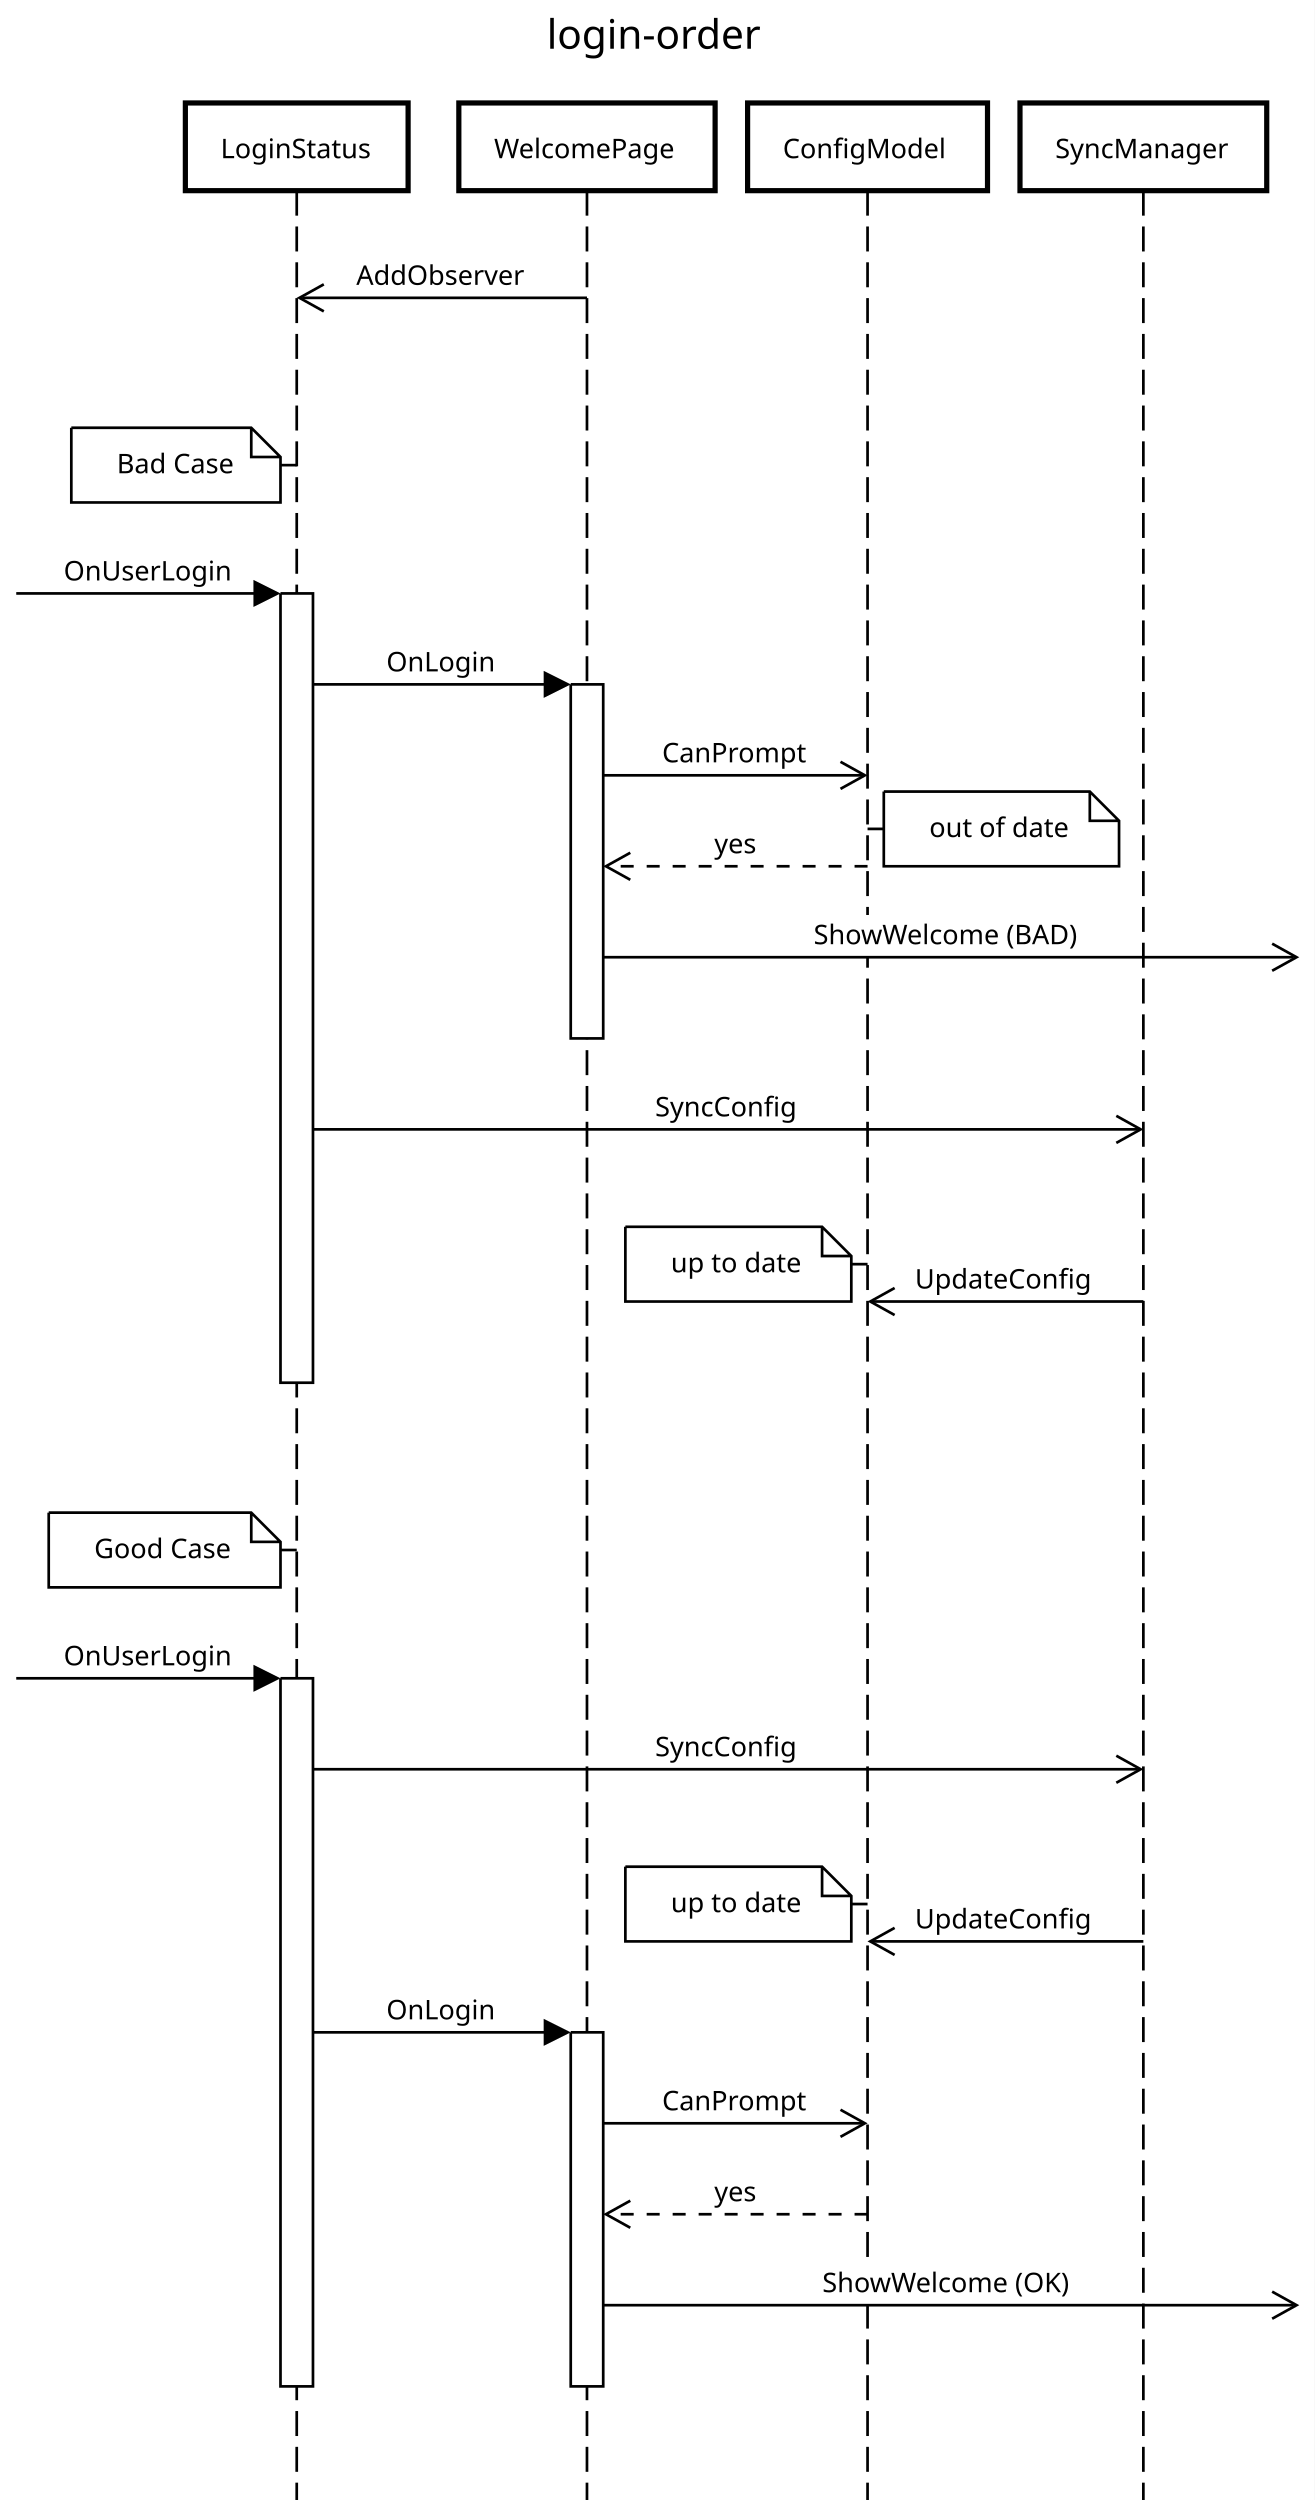
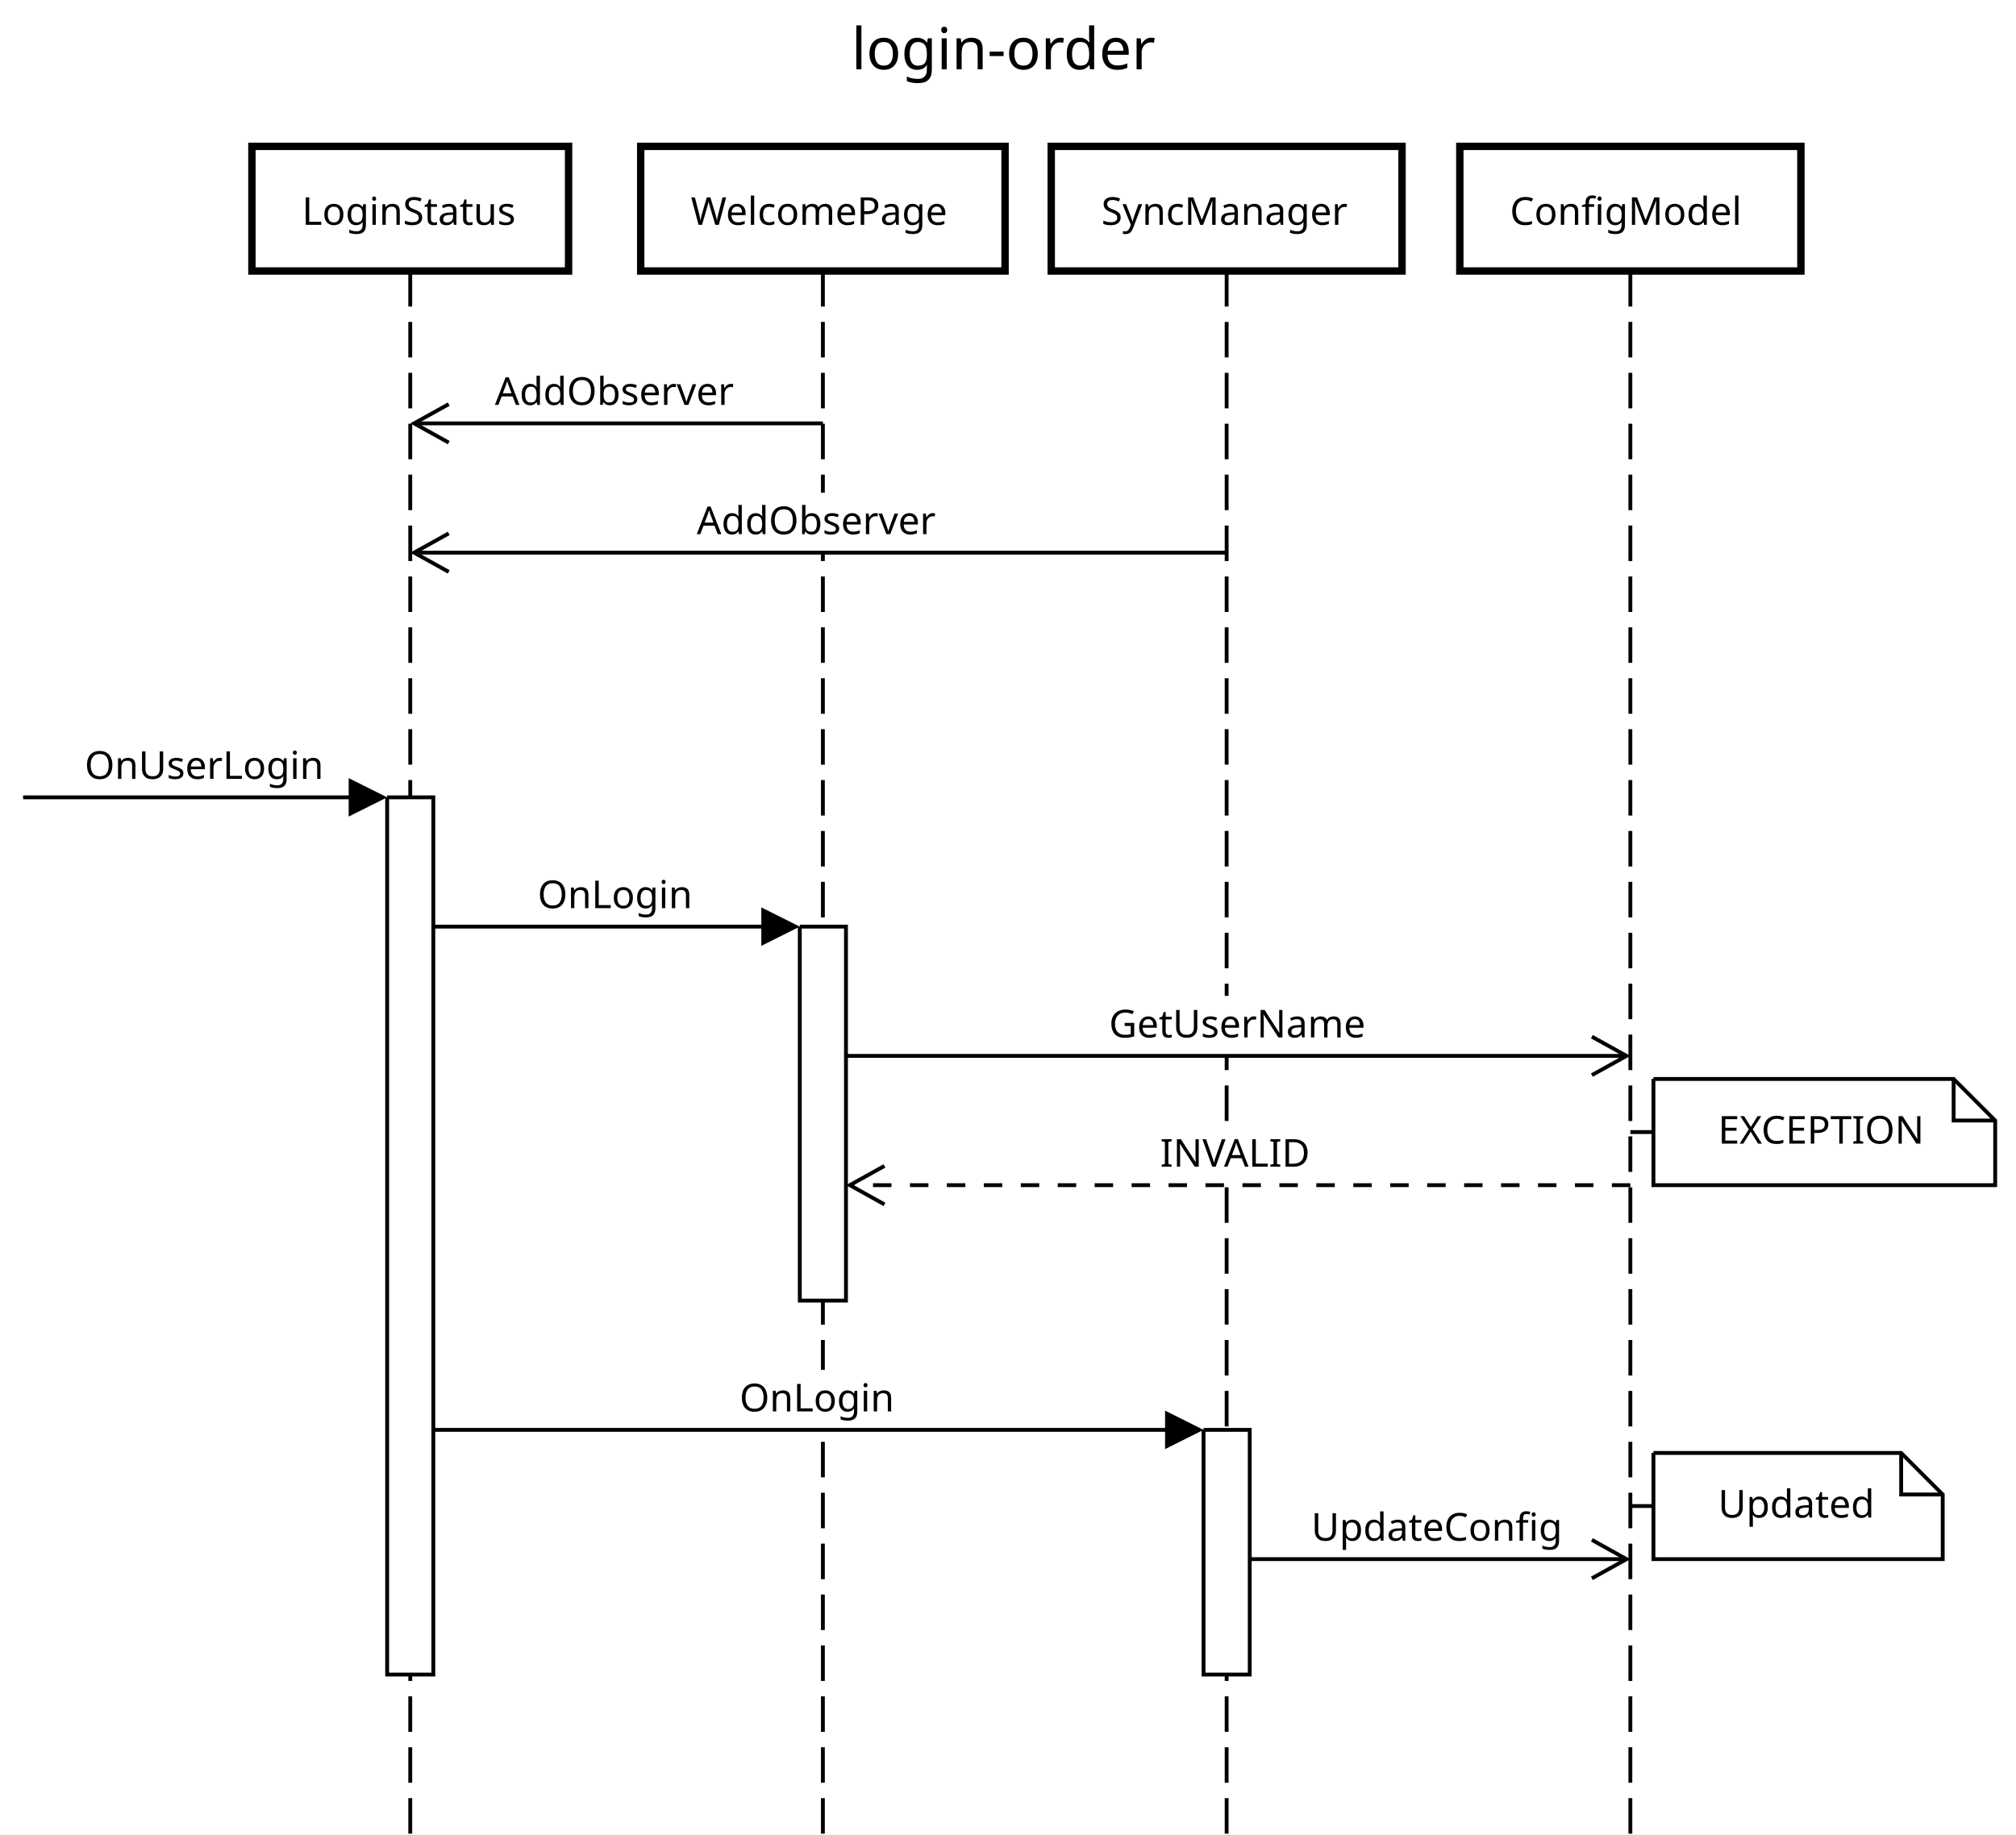
- <svg xmlns="http://www.w3.org/2000/svg" version="1.1" width="712" height="1354">
+ <svg xmlns="http://www.w3.org/2000/svg" version="1.1" width="768" height="699">
  <defs />
  <g>
    <g />
    <g />
    <g />
    <g />
    <g />
    <g />
    <g />
    <g />
    <g />
    <g />
-     <g />
-     <g />
-     <g />
-     <g />
-     <g />
-     <g />
-     <g />
-     <g />
-     <g />
-     <g />
    <g>
-       <rect fill="white" stroke="none" x="0" y="0" width="712" height="1354" />
+       <rect fill="white" stroke="none" x="0" y="0" width="768" height="699" />
    </g>
    <g>
-       <text fill="black" stroke="none" font-family="sans-serif" font-size="16.5pt" font-style="normal" font-weight="normal" text-decoration="normal" x="296.133" y="26.388" text-anchor="start" dominant-baseline="alphabetic">login-order</text>
+       <text fill="black" stroke="none" font-family="sans-serif" font-size="16.5pt" font-style="normal" font-weight="normal" text-decoration="normal" x="324.342" y="26.388" text-anchor="start" dominant-baseline="alphabetic">login-order</text>
    </g>
    <g />
    <g>
-       <path fill="none" stroke="black" paint-order="fill stroke markers" d=" M 160.711 103.264 L 160.711 1354.038" stroke-miterlimit="10" stroke-width="1.466" stroke-dasharray="13.532,5.864" />
-       <path fill="none" stroke="black" paint-order="fill stroke markers" d=" M 317.906 103.264 L 317.906 1354.038" stroke-miterlimit="10" stroke-width="1.466" stroke-dasharray="13.532,5.864" />
-       <path fill="none" stroke="black" paint-order="fill stroke markers" d=" M 469.867 103.264 L 469.867 1354.038" stroke-miterlimit="10" stroke-width="1.466" stroke-dasharray="13.532,5.864" />
-       <path fill="none" stroke="black" paint-order="fill stroke markers" d=" M 619.244 103.264 L 619.244 1354.038" stroke-miterlimit="10" stroke-width="1.466" stroke-dasharray="13.532,5.864" />
+       <path fill="none" stroke="black" paint-order="fill stroke markers" d=" M 156.286 103.264 L 156.286 699.624" stroke-miterlimit="10" stroke-width="1.466" stroke-dasharray="13.532,5.864" />
+       <path fill="none" stroke="black" paint-order="fill stroke markers" d=" M 313.48 103.264 L 313.48 699.624" stroke-miterlimit="10" stroke-width="1.466" stroke-dasharray="13.532,5.864" />
+       <path fill="none" stroke="black" paint-order="fill stroke markers" d=" M 467.292 103.264 L 467.292 699.624" stroke-miterlimit="10" stroke-width="1.466" stroke-dasharray="13.532,5.864" />
+       <path fill="none" stroke="black" paint-order="fill stroke markers" d=" M 621.088 103.264 L 621.088 699.624" stroke-miterlimit="10" stroke-width="1.466" stroke-dasharray="13.532,5.864" />
    </g>
    <g>
      <path fill="none" stroke="none" />
      <g>
-         <path fill="white" stroke="black" paint-order="fill stroke markers" d=" M 100.393 55.766 L 221.029 55.766 L 221.029 103.264 L 100.393 103.264 L 100.393 55.766 Z" stroke-miterlimit="10" stroke-width="2.815" stroke-dasharray="" />
+         <path fill="white" stroke="black" paint-order="fill stroke markers" d=" M 95.967 55.766 L 216.604 55.766 L 216.604 103.264 L 95.967 103.264 L 95.967 55.766 Z" stroke-miterlimit="10" stroke-width="2.815" stroke-dasharray="" />
      </g>
      <g>
        <g />
-         <text fill="black" stroke="none" font-family="sans-serif" font-size="11pt" font-style="normal" font-weight="normal" text-decoration="normal" x="119.48" y="85.672" text-anchor="start" dominant-baseline="alphabetic">LoginStatus</text>
+         <text fill="black" stroke="none" font-family="sans-serif" font-size="11pt" font-style="normal" font-weight="normal" text-decoration="normal" x="115.054" y="85.672" text-anchor="start" dominant-baseline="alphabetic">LoginStatus</text>
      </g>
      <path fill="none" stroke="none" />
      <g>
-         <path fill="white" stroke="black" paint-order="fill stroke markers" d=" M 248.504 55.766 L 387.308 55.766 L 387.308 103.264 L 248.504 103.264 L 248.504 55.766 Z" stroke-miterlimit="10" stroke-width="2.815" stroke-dasharray="" />
+         <path fill="white" stroke="black" paint-order="fill stroke markers" d=" M 244.078 55.766 L 382.882 55.766 L 382.882 103.264 L 244.078 103.264 L 244.078 55.766 Z" stroke-miterlimit="10" stroke-width="2.815" stroke-dasharray="" />
      </g>
      <g>
        <g />
-         <text fill="black" stroke="none" font-family="sans-serif" font-size="11pt" font-style="normal" font-weight="normal" text-decoration="normal" x="267.591" y="85.672" text-anchor="start" dominant-baseline="alphabetic">WelcomePage</text>
+         <text fill="black" stroke="none" font-family="sans-serif" font-size="11pt" font-style="normal" font-weight="normal" text-decoration="normal" x="263.165" y="85.672" text-anchor="start" dominant-baseline="alphabetic">WelcomePage</text>
      </g>
      <path fill="none" stroke="none" />
      <g>
-         <path fill="white" stroke="black" paint-order="fill stroke markers" d=" M 404.899 55.766 L 534.834 55.766 L 534.834 103.264 L 404.899 103.264 L 404.899 55.766 Z" stroke-miterlimit="10" stroke-width="2.815" stroke-dasharray="" />
+         <path fill="white" stroke="black" paint-order="fill stroke markers" d=" M 400.474 55.766 L 534.11 55.766 L 534.11 103.264 L 400.474 103.264 L 400.474 55.766 Z" stroke-miterlimit="10" stroke-width="2.815" stroke-dasharray="" />
      </g>
      <g>
        <g />
-         <text fill="black" stroke="none" font-family="sans-serif" font-size="11pt" font-style="normal" font-weight="normal" text-decoration="normal" x="423.986" y="85.672" text-anchor="start" dominant-baseline="alphabetic">ConfigModel</text>
+         <text fill="black" stroke="none" font-family="sans-serif" font-size="11pt" font-style="normal" font-weight="normal" text-decoration="normal" x="419.561" y="85.672" text-anchor="start" dominant-baseline="alphabetic">SyncManager</text>
      </g>
      <path fill="none" stroke="none" />
      <g>
-         <path fill="white" stroke="black" paint-order="fill stroke markers" d=" M 552.426 55.766 L 686.062 55.766 L 686.062 103.264 L 552.426 103.264 L 552.426 55.766 Z" stroke-miterlimit="10" stroke-width="2.815" stroke-dasharray="" />
+         <path fill="white" stroke="black" paint-order="fill stroke markers" d=" M 556.12 55.766 L 686.055 55.766 L 686.055 103.264 L 556.12 103.264 L 556.12 55.766 Z" stroke-miterlimit="10" stroke-width="2.815" stroke-dasharray="" />
      </g>
      <g>
        <g />
-         <text fill="black" stroke="none" font-family="sans-serif" font-size="11pt" font-style="normal" font-weight="normal" text-decoration="normal" x="571.513" y="85.672" text-anchor="start" dominant-baseline="alphabetic">SyncManager</text>
+         <text fill="black" stroke="none" font-family="sans-serif" font-size="11pt" font-style="normal" font-weight="normal" text-decoration="normal" x="575.207" y="85.672" text-anchor="start" dominant-baseline="alphabetic">ConfigModel</text>
      </g>
    </g>
    <g>
-       <path fill="white" stroke="black" paint-order="fill stroke markers" d=" M 151.915 321.401 L 169.507 321.401 L 169.507 748.881 L 151.915 748.881 L 151.915 321.401" stroke-miterlimit="10" stroke-width="1.466" stroke-dasharray="" />
-       <path fill="white" stroke="black" paint-order="fill stroke markers" d=" M 309.11 370.658 L 326.701 370.658 L 326.701 562.408 L 309.11 562.408 L 309.11 370.658" stroke-miterlimit="10" stroke-width="1.466" stroke-dasharray="" />
-       <path fill="white" stroke="black" paint-order="fill stroke markers" d=" M 151.915 908.966 L 169.507 908.966 L 169.507 1292.466 L 151.915 1292.466 L 151.915 908.966" stroke-miterlimit="10" stroke-width="1.466" stroke-dasharray="" />
-       <path fill="white" stroke="black" paint-order="fill stroke markers" d=" M 309.11 1100.716 L 326.701 1100.716 L 326.701 1292.466 L 309.11 1292.466 L 309.11 1100.716" stroke-miterlimit="10" stroke-width="1.466" stroke-dasharray="" />
+       <path fill="white" stroke="black" paint-order="fill stroke markers" d=" M 147.49 303.81 L 165.081 303.81 L 165.081 638.053 L 147.49 638.053 L 147.49 303.81" stroke-miterlimit="10" stroke-width="1.466" stroke-dasharray="" />
+       <path fill="white" stroke="black" paint-order="fill stroke markers" d=" M 304.684 353.067 L 322.276 353.067 L 322.276 495.56 L 304.684 495.56 L 304.684 353.067" stroke-miterlimit="10" stroke-width="1.466" stroke-dasharray="" />
+       <path fill="white" stroke="black" paint-order="fill stroke markers" d=" M 458.496 544.817 L 476.088 544.817 L 476.088 638.053 L 458.496 638.053 L 458.496 544.817" stroke-miterlimit="10" stroke-width="1.466" stroke-dasharray="" />
      <g>
        <g>
-           <rect fill="white" stroke="none" x="190.324" y="138.447" width="97.969" height="22.869" />
+           <rect fill="white" stroke="none" x="185.898" y="138.447" width="97.969" height="22.869" />
        </g>
-         <text fill="black" stroke="none" font-family="sans-serif" font-size="11pt" font-style="normal" font-weight="normal" text-decoration="normal" x="192.963" y="154.28" text-anchor="start" dominant-baseline="alphabetic">AddObserver</text>
+         <text fill="black" stroke="none" font-family="sans-serif" font-size="11pt" font-style="normal" font-weight="normal" text-decoration="normal" x="188.537" y="154.28" text-anchor="start" dominant-baseline="alphabetic">AddObserver</text>
      </g>
      <g>
-         <path fill="none" stroke="black" paint-order="fill stroke markers" d=" M 317.906 161.316 L 163.643 161.316" stroke-miterlimit="10" stroke-width="1.466" stroke-dasharray="" />
-         <g transform="translate(160.711,161.3164) translate(-160.711,-161.3164)">
-           <path fill="none" stroke="black" paint-order="fill stroke markers" d=" M 175.371 153.987 L 162.177 161.316 L 175.371 168.646" stroke-miterlimit="10" stroke-width="1.466" />
-         </g>
-       </g>
-       <path fill="white" stroke="black" paint-order="fill stroke markers" d=" M 160.711 251.914 L 151.915 251.914 M 38.628 231.683 L 136.083 231.683 L 151.915 247.516 L 151.915 272.144 L 38.628 272.144 L 38.628 231.683 M 136.083 231.683 L 136.083 247.516 L 151.915 247.516" stroke-miterlimit="10" stroke-width="1.466" stroke-dasharray="" />
-       <g>
-         <text fill="black" stroke="none" font-family="sans-serif" font-size="11pt" font-style="normal" font-weight="normal" text-decoration="normal" x="63.257" y="256.312" text-anchor="start" dominant-baseline="alphabetic">Bad Case</text>
-       </g>
-       <g>
-         <g>
-           <rect fill="white" stroke="none" x="31.826" y="298.532" width="97.06" height="22.869" />
-         </g>
-         <text fill="black" stroke="none" font-family="sans-serif" font-size="11pt" font-style="normal" font-weight="normal" text-decoration="normal" x="34.464" y="314.365" text-anchor="start" dominant-baseline="alphabetic">OnUserLogin</text>
-       </g>
-       <g>
-         <path fill="none" stroke="black" paint-order="fill stroke markers" d=" M 8.796 321.401 L 148.983 321.401" stroke-miterlimit="10" stroke-width="1.466" stroke-dasharray="" />
-         <g transform="translate(151.9151,321.4014) translate(-151.9151,-321.4014)">
-           <path fill="black" stroke="none" paint-order="stroke fill markers" d=" M 137.255 314.072 L 151.915 321.401 L 137.255 328.731 Z" />
+         <path fill="none" stroke="black" paint-order="fill stroke markers" d=" M 313.48 161.316 L 159.217 161.316" stroke-miterlimit="10" stroke-width="1.466" stroke-dasharray="" />
+         <g transform="translate(156.2855,161.3164) translate(-156.2855,-161.3164)">
+           <path fill="none" stroke="black" paint-order="fill stroke markers" d=" M 170.945 153.987 L 157.751 161.316 L 170.945 168.646" stroke-miterlimit="10" stroke-width="1.466" />
        </g>
      </g>
      <g>
        <g>
-           <rect fill="white" stroke="none" x="206.602" y="347.789" width="65.414" height="22.869" />
+           <rect fill="white" stroke="none" x="262.804" y="187.704" width="97.969" height="22.869" />
        </g>
-         <text fill="black" stroke="none" font-family="sans-serif" font-size="11pt" font-style="normal" font-weight="normal" text-decoration="normal" x="209.24" y="363.622" text-anchor="start" dominant-baseline="alphabetic">OnLogin</text>
+         <text fill="black" stroke="none" font-family="sans-serif" font-size="11pt" font-style="normal" font-weight="normal" text-decoration="normal" x="265.443" y="203.537" text-anchor="start" dominant-baseline="alphabetic">AddObserver</text>
      </g>
      <g>
-         <path fill="none" stroke="black" paint-order="fill stroke markers" d=" M 169.507 370.658 L 306.178 370.658" stroke-miterlimit="10" stroke-width="1.466" stroke-dasharray="" />
-         <g transform="translate(309.1097,370.6583) translate(-309.1097,-370.6583)">
-           <path fill="black" stroke="none" paint-order="stroke fill markers" d=" M 294.45 363.328 L 309.11 370.658 L 294.45 377.988 Z" />
+         <path fill="none" stroke="black" paint-order="fill stroke markers" d=" M 467.292 210.573 L 159.217 210.573" stroke-miterlimit="10" stroke-width="1.466" stroke-dasharray="" />
+         <g transform="translate(156.2855,210.5733) translate(-156.2855,-210.5733)">
+           <path fill="none" stroke="black" paint-order="fill stroke markers" d=" M 170.945 203.243 L 157.751 210.573 L 170.945 217.903" stroke-miterlimit="10" stroke-width="1.466" />
        </g>
      </g>
      <g>
        <g>
-           <rect fill="white" stroke="none" x="355.95" y="397.046" width="84.669" height="22.869" />
+           <rect fill="white" stroke="none" x="29.613" y="280.94" width="97.06" height="22.869" />
        </g>
-         <text fill="black" stroke="none" font-family="sans-serif" font-size="11pt" font-style="normal" font-weight="normal" text-decoration="normal" x="358.588" y="412.879" text-anchor="start" dominant-baseline="alphabetic">CanPrompt</text>
+         <text fill="black" stroke="none" font-family="sans-serif" font-size="11pt" font-style="normal" font-weight="normal" text-decoration="normal" x="32.252" y="296.773" text-anchor="start" dominant-baseline="alphabetic">OnUserLogin</text>
      </g>
      <g>
-         <path fill="none" stroke="black" paint-order="fill stroke markers" d=" M 326.701 419.915 L 466.935 419.915" stroke-miterlimit="10" stroke-width="1.466" stroke-dasharray="" />
-         <g transform="translate(469.8669,419.9152) translate(-469.8669,-419.9152)">
-           <path fill="none" stroke="black" paint-order="fill stroke markers" d=" M 455.207 412.585 L 468.401 419.915 L 455.207 427.245" stroke-miterlimit="10" stroke-width="1.466" />
+         <path fill="none" stroke="black" paint-order="fill stroke markers" d=" M 8.796 303.81 L 144.558 303.81" stroke-miterlimit="10" stroke-width="1.466" stroke-dasharray="" />
+         <g transform="translate(147.4896,303.8097) translate(-147.4896,-303.8097)">
+           <path fill="black" stroke="none" paint-order="stroke fill markers" d=" M 132.83 296.48 L 147.49 303.81 L 132.83 311.14 Z" />
        </g>
      </g>
      <g>
        <g>
-           <rect fill="white" stroke="none" x="384.214" y="446.303" width="28.141" height="22.869" />
+           <rect fill="white" stroke="none" x="202.176" y="330.197" width="65.414" height="22.869" />
        </g>
-         <text fill="black" stroke="none" font-family="sans-serif" font-size="11pt" font-style="normal" font-weight="normal" text-decoration="normal" x="386.853" y="462.135" text-anchor="start" dominant-baseline="alphabetic">yes</text>
+         <text fill="black" stroke="none" font-family="sans-serif" font-size="11pt" font-style="normal" font-weight="normal" text-decoration="normal" x="204.815" y="346.03" text-anchor="start" dominant-baseline="alphabetic">OnLogin</text>
      </g>
      <g>
-         <path fill="none" stroke="black" paint-order="fill stroke markers" d=" M 469.867 469.172 L 329.633 469.172" stroke-miterlimit="10" stroke-width="1.466" stroke-dasharray="7.037" />
-         <g transform="translate(326.7015,469.1722) translate(-326.7015,-469.1722)">
-           <path fill="none" stroke="black" paint-order="fill stroke markers" d=" M 341.361 461.842 L 328.167 469.172 L 341.361 476.502" stroke-miterlimit="10" stroke-width="1.466" />
-         </g>
-       </g>
-       <path fill="white" stroke="black" paint-order="fill stroke markers" d=" M 469.867 448.942 L 478.663 448.942 M 478.663 428.711 L 590.24 428.711 L 606.073 444.544 L 606.073 469.172 L 478.663 469.172 L 478.663 428.711 M 590.24 428.711 L 590.24 444.544 L 606.073 444.544" stroke-miterlimit="10" stroke-width="1.466" stroke-dasharray="" />
-       <g>
-         <text fill="black" stroke="none" font-family="sans-serif" font-size="11pt" font-style="normal" font-weight="normal" text-decoration="normal" x="503.291" y="453.34" text-anchor="start" dominant-baseline="alphabetic">out of date</text>
-       </g>
-       <g>
-         <g>
-           <rect fill="white" stroke="none" x="438.011" y="495.56" width="154.333" height="22.869" />
-         </g>
-         <text fill="black" stroke="none" font-family="sans-serif" font-size="11pt" font-style="normal" font-weight="normal" text-decoration="normal" x="440.65" y="511.392" text-anchor="start" dominant-baseline="alphabetic">ShowWelcome (BAD)</text>
-       </g>
-       <g>
-         <path fill="none" stroke="black" paint-order="fill stroke markers" d=" M 326.701 518.429 L 700.722 518.429" stroke-miterlimit="10" stroke-width="1.466" stroke-dasharray="" />
-         <g transform="translate(703.6538,518.4291) translate(-703.6538,-518.4291)">
-           <path fill="none" stroke="black" paint-order="fill stroke markers" d=" M 688.994 511.099 L 702.188 518.429 L 688.994 525.759" stroke-miterlimit="10" stroke-width="1.466" />
+         <path fill="none" stroke="black" paint-order="fill stroke markers" d=" M 165.081 353.067 L 301.752 353.067" stroke-miterlimit="10" stroke-width="1.466" stroke-dasharray="" />
+         <g transform="translate(304.6842,353.0666) translate(-304.6842,-353.0666)">
+           <path fill="black" stroke="none" paint-order="stroke fill markers" d=" M 290.024 345.737 L 304.684 353.067 L 290.024 360.396 Z" />
        </g>
      </g>
      <g>
        <g>
-           <rect fill="white" stroke="none" x="352.173" y="588.796" width="84.404" height="22.869" />
+           <rect fill="white" stroke="none" x="419.841" y="379.454" width="103.681" height="22.869" />
        </g>
-         <text fill="black" stroke="none" font-family="sans-serif" font-size="11pt" font-style="normal" font-weight="normal" text-decoration="normal" x="354.812" y="604.629" text-anchor="start" dominant-baseline="alphabetic">SyncConfig</text>
+         <text fill="black" stroke="none" font-family="sans-serif" font-size="11pt" font-style="normal" font-weight="normal" text-decoration="normal" x="422.48" y="395.287" text-anchor="start" dominant-baseline="alphabetic">GetUserName</text>
      </g>
      <g>
-         <path fill="none" stroke="black" paint-order="fill stroke markers" d=" M 169.507 611.665 L 616.312 611.665" stroke-miterlimit="10" stroke-width="1.466" stroke-dasharray="" />
-         <g transform="translate(619.2441,611.6654) translate(-619.2441,-611.6654)">
-           <path fill="none" stroke="black" paint-order="fill stroke markers" d=" M 604.584 604.336 L 617.778 611.665 L 604.584 618.995" stroke-miterlimit="10" stroke-width="1.466" />
+         <path fill="none" stroke="black" paint-order="fill stroke markers" d=" M 322.276 402.323 L 618.156 402.323" stroke-miterlimit="10" stroke-width="1.466" stroke-dasharray="" />
+         <g transform="translate(621.0878,402.3235) translate(-621.0878,-402.3235)">
+           <path fill="none" stroke="black" paint-order="fill stroke markers" d=" M 606.428 394.994 L 619.622 402.323 L 606.428 409.653" stroke-miterlimit="10" stroke-width="1.466" />
        </g>
      </g>
      <g>
        <g>
-           <rect fill="white" stroke="none" x="492.872" y="682.032" width="103.366" height="22.869" />
+           <rect fill="white" stroke="none" x="439.315" y="428.711" width="64.734" height="22.869" />
        </g>
-         <text fill="black" stroke="none" font-family="sans-serif" font-size="11pt" font-style="normal" font-weight="normal" text-decoration="normal" x="495.511" y="697.865" text-anchor="start" dominant-baseline="alphabetic">UpdateConfig</text>
+         <text fill="black" stroke="none" font-family="sans-serif" font-size="11pt" font-style="normal" font-weight="normal" text-decoration="normal" x="441.954" y="444.544" text-anchor="start" dominant-baseline="alphabetic">INVALID</text>
      </g>
      <g>
-         <path fill="none" stroke="black" paint-order="fill stroke markers" d=" M 619.244 704.902 L 472.799 704.902" stroke-miterlimit="10" stroke-width="1.466" stroke-dasharray="" />
-         <g transform="translate(469.8669,704.9017) translate(-469.8669,-704.9017)">
-           <path fill="none" stroke="black" paint-order="fill stroke markers" d=" M 484.527 697.572 L 471.333 704.902 L 484.527 712.232" stroke-miterlimit="10" stroke-width="1.466" />
+         <path fill="none" stroke="black" paint-order="fill stroke markers" d=" M 621.088 451.58 L 325.208 451.58" stroke-miterlimit="10" stroke-width="1.466" stroke-dasharray="7.037" />
+         <g transform="translate(322.276,451.5804) translate(-322.276,-451.5804)">
+           <path fill="none" stroke="black" paint-order="fill stroke markers" d=" M 336.936 444.251 L 323.742 451.58 L 336.936 458.91" stroke-miterlimit="10" stroke-width="1.466" />
        </g>
      </g>
-       <path fill="white" stroke="black" paint-order="fill stroke markers" d=" M 469.867 684.671 L 461.071 684.671 M 338.7 664.441 L 445.238 664.441 L 461.071 680.273 L 461.071 704.902 L 338.7 704.902 L 338.7 664.441 M 445.238 664.441 L 445.238 680.273 L 461.071 680.273" stroke-miterlimit="10" stroke-width="1.466" stroke-dasharray="" />
+       <path fill="white" stroke="black" paint-order="fill stroke markers" d=" M 621.088 431.35 L 629.884 431.35 M 629.884 411.119 L 744.239 411.119 L 760.071 426.952 L 760.071 451.58 L 629.884 451.58 L 629.884 411.119 M 744.239 411.119 L 744.239 426.952 L 760.071 426.952" stroke-miterlimit="10" stroke-width="1.466" stroke-dasharray="" />
      <g>
-         <text fill="black" stroke="none" font-family="sans-serif" font-size="11pt" font-style="normal" font-weight="normal" text-decoration="normal" x="363.329" y="689.069" text-anchor="start" dominant-baseline="alphabetic">up to date</text>
-       </g>
-       <path fill="white" stroke="black" paint-order="fill stroke markers" d=" M 160.711 839.479 L 151.915 839.479 M 26.388 819.248 L 136.083 819.248 L 151.915 835.081 L 151.915 859.709 L 26.388 859.709 L 26.388 819.248 M 136.083 819.248 L 136.083 835.081 L 151.915 835.081" stroke-miterlimit="10" stroke-width="1.466" stroke-dasharray="" />
-       <g>
-         <text fill="black" stroke="none" font-family="sans-serif" font-size="11pt" font-style="normal" font-weight="normal" text-decoration="normal" x="51.016" y="843.877" text-anchor="start" dominant-baseline="alphabetic">Good Case</text>
+         <text fill="black" stroke="none" font-family="sans-serif" font-size="11pt" font-style="normal" font-weight="normal" text-decoration="normal" x="654.512" y="435.748" text-anchor="start" dominant-baseline="alphabetic">EXCEPTION</text>
      </g>
      <g>
        <g>
-           <rect fill="white" stroke="none" x="31.826" y="886.097" width="97.06" height="22.869" />
+           <rect fill="white" stroke="none" x="279.082" y="521.947" width="65.414" height="22.869" />
        </g>
-         <text fill="black" stroke="none" font-family="sans-serif" font-size="11pt" font-style="normal" font-weight="normal" text-decoration="normal" x="34.464" y="901.929" text-anchor="start" dominant-baseline="alphabetic">OnUserLogin</text>
+         <text fill="black" stroke="none" font-family="sans-serif" font-size="11pt" font-style="normal" font-weight="normal" text-decoration="normal" x="281.721" y="537.78" text-anchor="start" dominant-baseline="alphabetic">OnLogin</text>
      </g>
      <g>
-         <path fill="none" stroke="black" paint-order="fill stroke markers" d=" M 8.796 908.966 L 148.983 908.966" stroke-miterlimit="10" stroke-width="1.466" stroke-dasharray="" />
-         <g transform="translate(151.9151,908.9661) translate(-151.9151,-908.9661)">
-           <path fill="black" stroke="none" paint-order="stroke fill markers" d=" M 137.255 901.636 L 151.915 908.966 L 137.255 916.296 Z" />
+         <path fill="none" stroke="black" paint-order="fill stroke markers" d=" M 165.081 544.817 L 455.564 544.817" stroke-miterlimit="10" stroke-width="1.466" stroke-dasharray="" />
+         <g transform="translate(458.4959,544.8167) translate(-458.4959,-544.8167)">
+           <path fill="black" stroke="none" paint-order="stroke fill markers" d=" M 443.836 537.487 L 458.496 544.817 L 443.836 552.147 Z" />
        </g>
      </g>
      <g>
        <g>
-           <rect fill="white" stroke="none" x="352.173" y="935.354" width="84.404" height="22.869" />
+           <rect fill="white" stroke="none" x="496.905" y="571.204" width="103.366" height="22.869" />
        </g>
-         <text fill="black" stroke="none" font-family="sans-serif" font-size="11pt" font-style="normal" font-weight="normal" text-decoration="normal" x="354.812" y="951.186" text-anchor="start" dominant-baseline="alphabetic">SyncConfig</text>
+         <text fill="black" stroke="none" font-family="sans-serif" font-size="11pt" font-style="normal" font-weight="normal" text-decoration="normal" x="499.543" y="587.037" text-anchor="start" dominant-baseline="alphabetic">UpdateConfig</text>
      </g>
      <g>
-         <path fill="none" stroke="black" paint-order="fill stroke markers" d=" M 169.507 958.223 L 616.312 958.223" stroke-miterlimit="10" stroke-width="1.466" stroke-dasharray="" />
-         <g transform="translate(619.2441,958.223) translate(-619.2441,-958.223)">
-           <path fill="none" stroke="black" paint-order="fill stroke markers" d=" M 604.584 950.893 L 617.778 958.223 L 604.584 965.553" stroke-miterlimit="10" stroke-width="1.466" />
+         <path fill="none" stroke="black" paint-order="fill stroke markers" d=" M 476.088 594.074 L 618.156 594.074" stroke-miterlimit="10" stroke-width="1.466" stroke-dasharray="" />
+         <g transform="translate(621.0878,594.0736) translate(-621.0878,-594.0736)">
+           <path fill="none" stroke="black" paint-order="fill stroke markers" d=" M 606.428 586.744 L 619.622 594.074 L 606.428 601.404" stroke-miterlimit="10" stroke-width="1.466" />
        </g>
      </g>
+       <path fill="white" stroke="black" paint-order="fill stroke markers" d=" M 621.088 573.843 L 629.884 573.843 M 629.884 553.613 L 724.253 553.613 L 740.086 569.445 L 740.086 594.074 L 629.884 594.074 L 629.884 553.613 M 724.253 553.613 L 724.253 569.445 L 740.086 569.445" stroke-miterlimit="10" stroke-width="1.466" stroke-dasharray="" />
      <g>
-         <g>
-           <rect fill="white" stroke="none" x="492.872" y="1028.59" width="103.366" height="22.869" />
-         </g>
-         <text fill="black" stroke="none" font-family="sans-serif" font-size="11pt" font-style="normal" font-weight="normal" text-decoration="normal" x="495.511" y="1044.423" text-anchor="start" dominant-baseline="alphabetic">UpdateConfig</text>
-       </g>
-       <g>
-         <path fill="none" stroke="black" paint-order="fill stroke markers" d=" M 619.244 1051.459 L 472.799 1051.459" stroke-miterlimit="10" stroke-width="1.466" stroke-dasharray="" />
-         <g transform="translate(469.8669,1051.459) translate(-469.8669,-1051.459)">
-           <path fill="none" stroke="black" paint-order="fill stroke markers" d=" M 484.527 1044.129 L 471.333 1051.459 L 484.527 1058.789" stroke-miterlimit="10" stroke-width="1.466" />
-         </g>
-       </g>
-       <path fill="white" stroke="black" paint-order="fill stroke markers" d=" M 469.867 1031.229 L 461.071 1031.229 M 338.7 1010.998 L 445.238 1010.998 L 461.071 1026.831 L 461.071 1051.459 L 338.7 1051.459 L 338.7 1010.998 M 445.238 1010.998 L 445.238 1026.831 L 461.071 1026.831" stroke-miterlimit="10" stroke-width="1.466" stroke-dasharray="" />
-       <g>
-         <text fill="black" stroke="none" font-family="sans-serif" font-size="11pt" font-style="normal" font-weight="normal" text-decoration="normal" x="363.329" y="1035.627" text-anchor="start" dominant-baseline="alphabetic">up to date</text>
-       </g>
-       <g>
-         <g>
-           <rect fill="white" stroke="none" x="206.602" y="1077.847" width="65.414" height="22.869" />
-         </g>
-         <text fill="black" stroke="none" font-family="sans-serif" font-size="11pt" font-style="normal" font-weight="normal" text-decoration="normal" x="209.24" y="1093.68" text-anchor="start" dominant-baseline="alphabetic">OnLogin</text>
-       </g>
-       <g>
-         <path fill="none" stroke="black" paint-order="fill stroke markers" d=" M 169.507 1100.716 L 306.178 1100.716" stroke-miterlimit="10" stroke-width="1.466" stroke-dasharray="" />
-         <g transform="translate(309.1097,1100.716) translate(-309.1097,-1100.716)">
-           <path fill="black" stroke="none" paint-order="stroke fill markers" d=" M 294.45 1093.386 L 309.11 1100.716 L 294.45 1108.046 Z" />
-         </g>
-       </g>
-       <g>
-         <g>
-           <rect fill="white" stroke="none" x="355.95" y="1127.104" width="84.669" height="22.869" />
-         </g>
-         <text fill="black" stroke="none" font-family="sans-serif" font-size="11pt" font-style="normal" font-weight="normal" text-decoration="normal" x="358.588" y="1142.936" text-anchor="start" dominant-baseline="alphabetic">CanPrompt</text>
-       </g>
-       <g>
-         <path fill="none" stroke="black" paint-order="fill stroke markers" d=" M 326.701 1149.973 L 466.935 1149.973" stroke-miterlimit="10" stroke-width="1.466" stroke-dasharray="" />
-         <g transform="translate(469.8669,1149.973) translate(-469.8669,-1149.973)">
-           <path fill="none" stroke="black" paint-order="fill stroke markers" d=" M 455.207 1142.643 L 468.401 1149.973 L 455.207 1157.303" stroke-miterlimit="10" stroke-width="1.466" />
-         </g>
-       </g>
-       <g>
-         <g>
-           <rect fill="white" stroke="none" x="384.214" y="1176.361" width="28.141" height="22.869" />
-         </g>
-         <text fill="black" stroke="none" font-family="sans-serif" font-size="11pt" font-style="normal" font-weight="normal" text-decoration="normal" x="386.853" y="1192.193" text-anchor="start" dominant-baseline="alphabetic">yes</text>
-       </g>
-       <g>
-         <path fill="none" stroke="black" paint-order="fill stroke markers" d=" M 469.867 1199.23 L 329.633 1199.23" stroke-miterlimit="10" stroke-width="1.466" stroke-dasharray="7.037" />
-         <g transform="translate(326.7015,1199.23) translate(-326.7015,-1199.23)">
-           <path fill="none" stroke="black" paint-order="fill stroke markers" d=" M 341.361 1191.9 L 328.167 1199.23 L 341.361 1206.56" stroke-miterlimit="10" stroke-width="1.466" />
-         </g>
-       </g>
-       <g>
-         <g>
-           <rect fill="white" stroke="none" x="442.725" y="1225.618" width="144.905" height="22.869" />
-         </g>
-         <text fill="black" stroke="none" font-family="sans-serif" font-size="11pt" font-style="normal" font-weight="normal" text-decoration="normal" x="445.364" y="1241.45" text-anchor="start" dominant-baseline="alphabetic">ShowWelcome (OK)</text>
-       </g>
-       <g>
-         <path fill="none" stroke="black" paint-order="fill stroke markers" d=" M 326.701 1248.487 L 700.722 1248.487" stroke-miterlimit="10" stroke-width="1.466" stroke-dasharray="" />
-         <g transform="translate(703.6538,1248.487) translate(-703.6538,-1248.487)">
-           <path fill="none" stroke="black" paint-order="fill stroke markers" d=" M 688.994 1241.157 L 702.188 1248.487 L 688.994 1255.817" stroke-miterlimit="10" stroke-width="1.466" />
-         </g>
+         <text fill="black" stroke="none" font-family="sans-serif" font-size="11pt" font-style="normal" font-weight="normal" text-decoration="normal" x="654.512" y="578.241" text-anchor="start" dominant-baseline="alphabetic">Updated</text>
      </g>
    </g>
    <g />
    <g />
    <g />
    <g />
  </g>
</svg>
